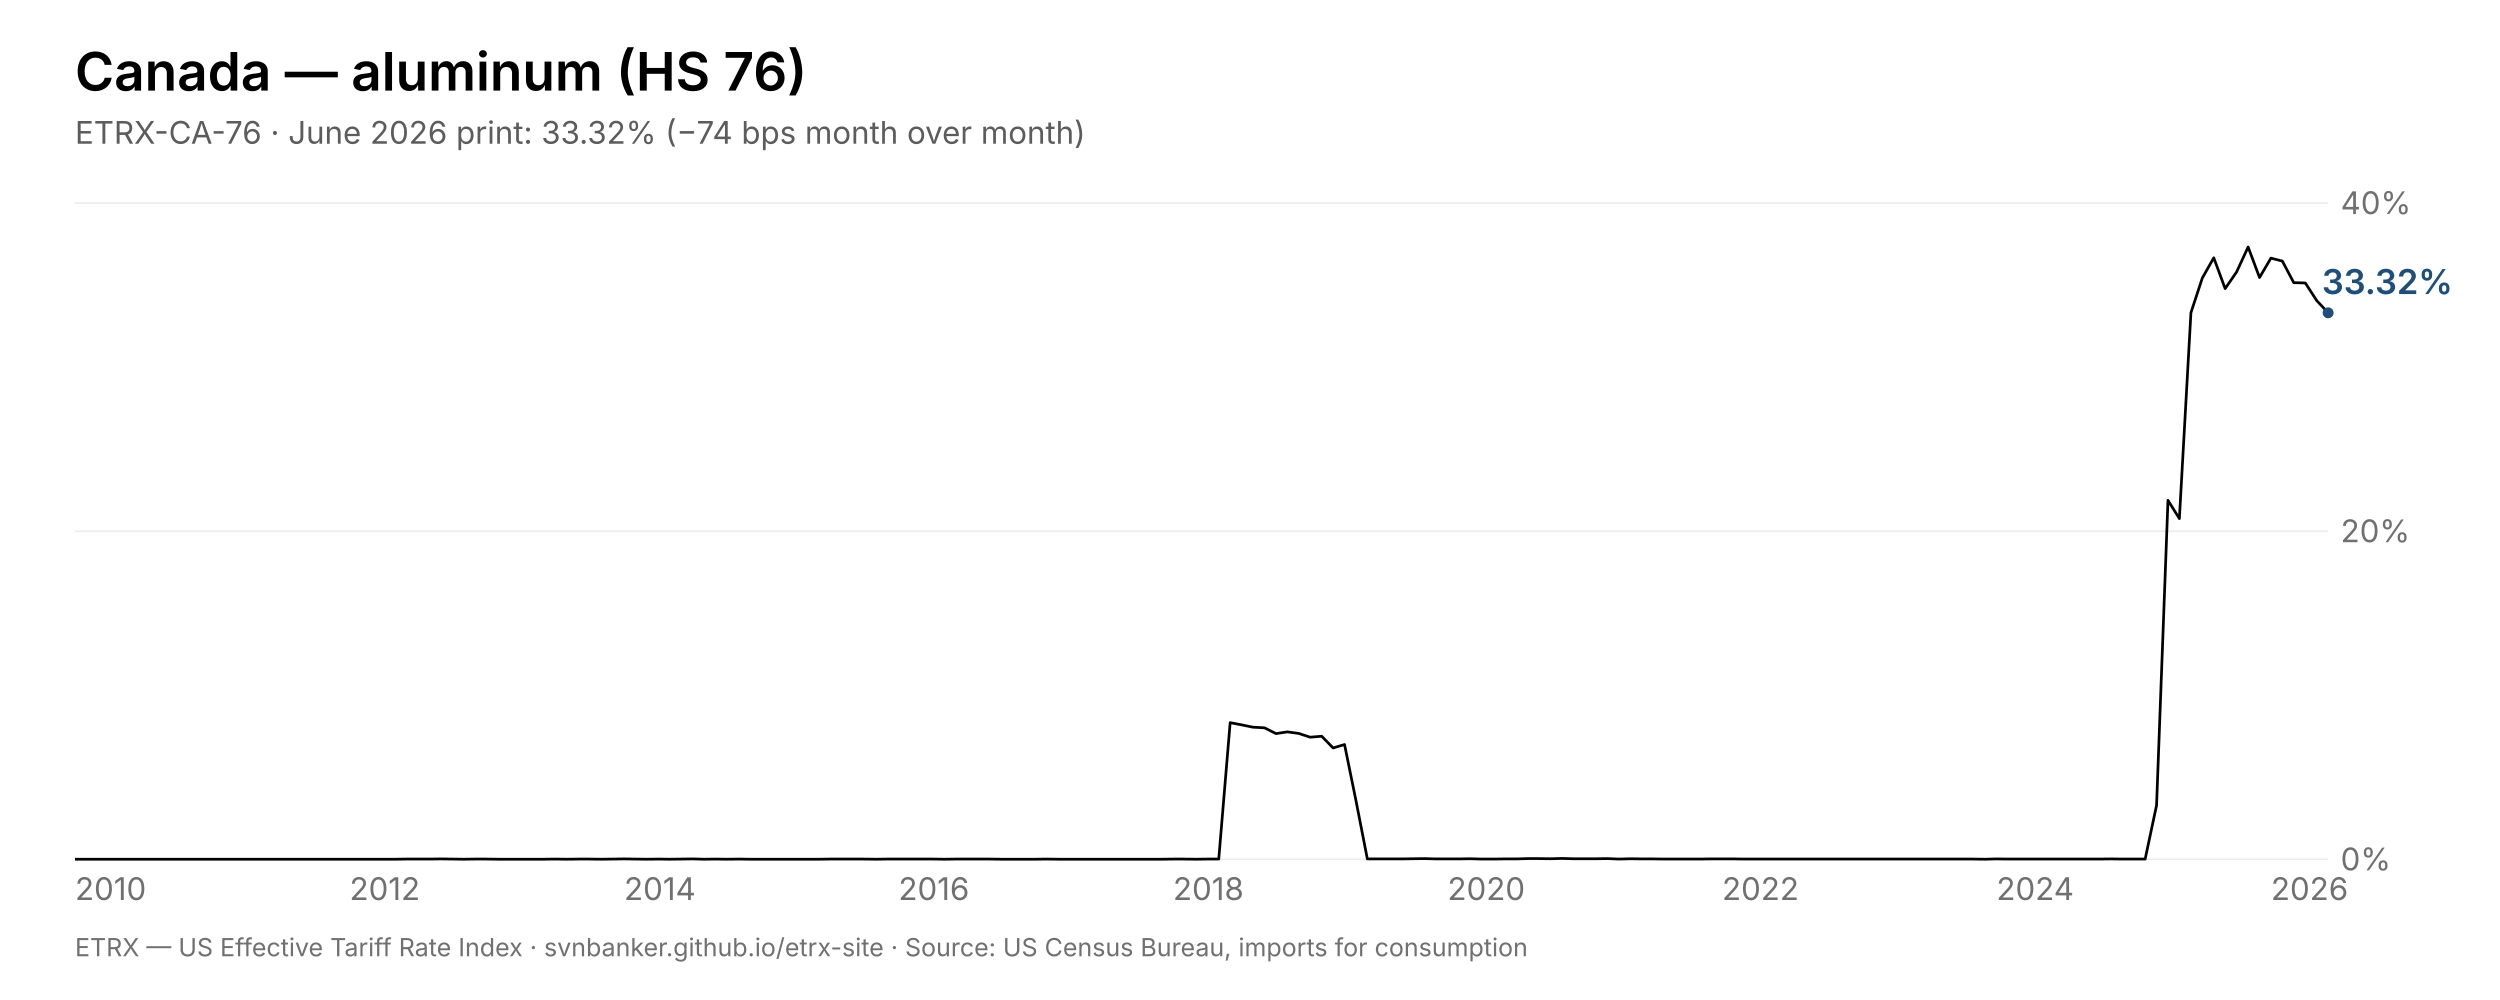
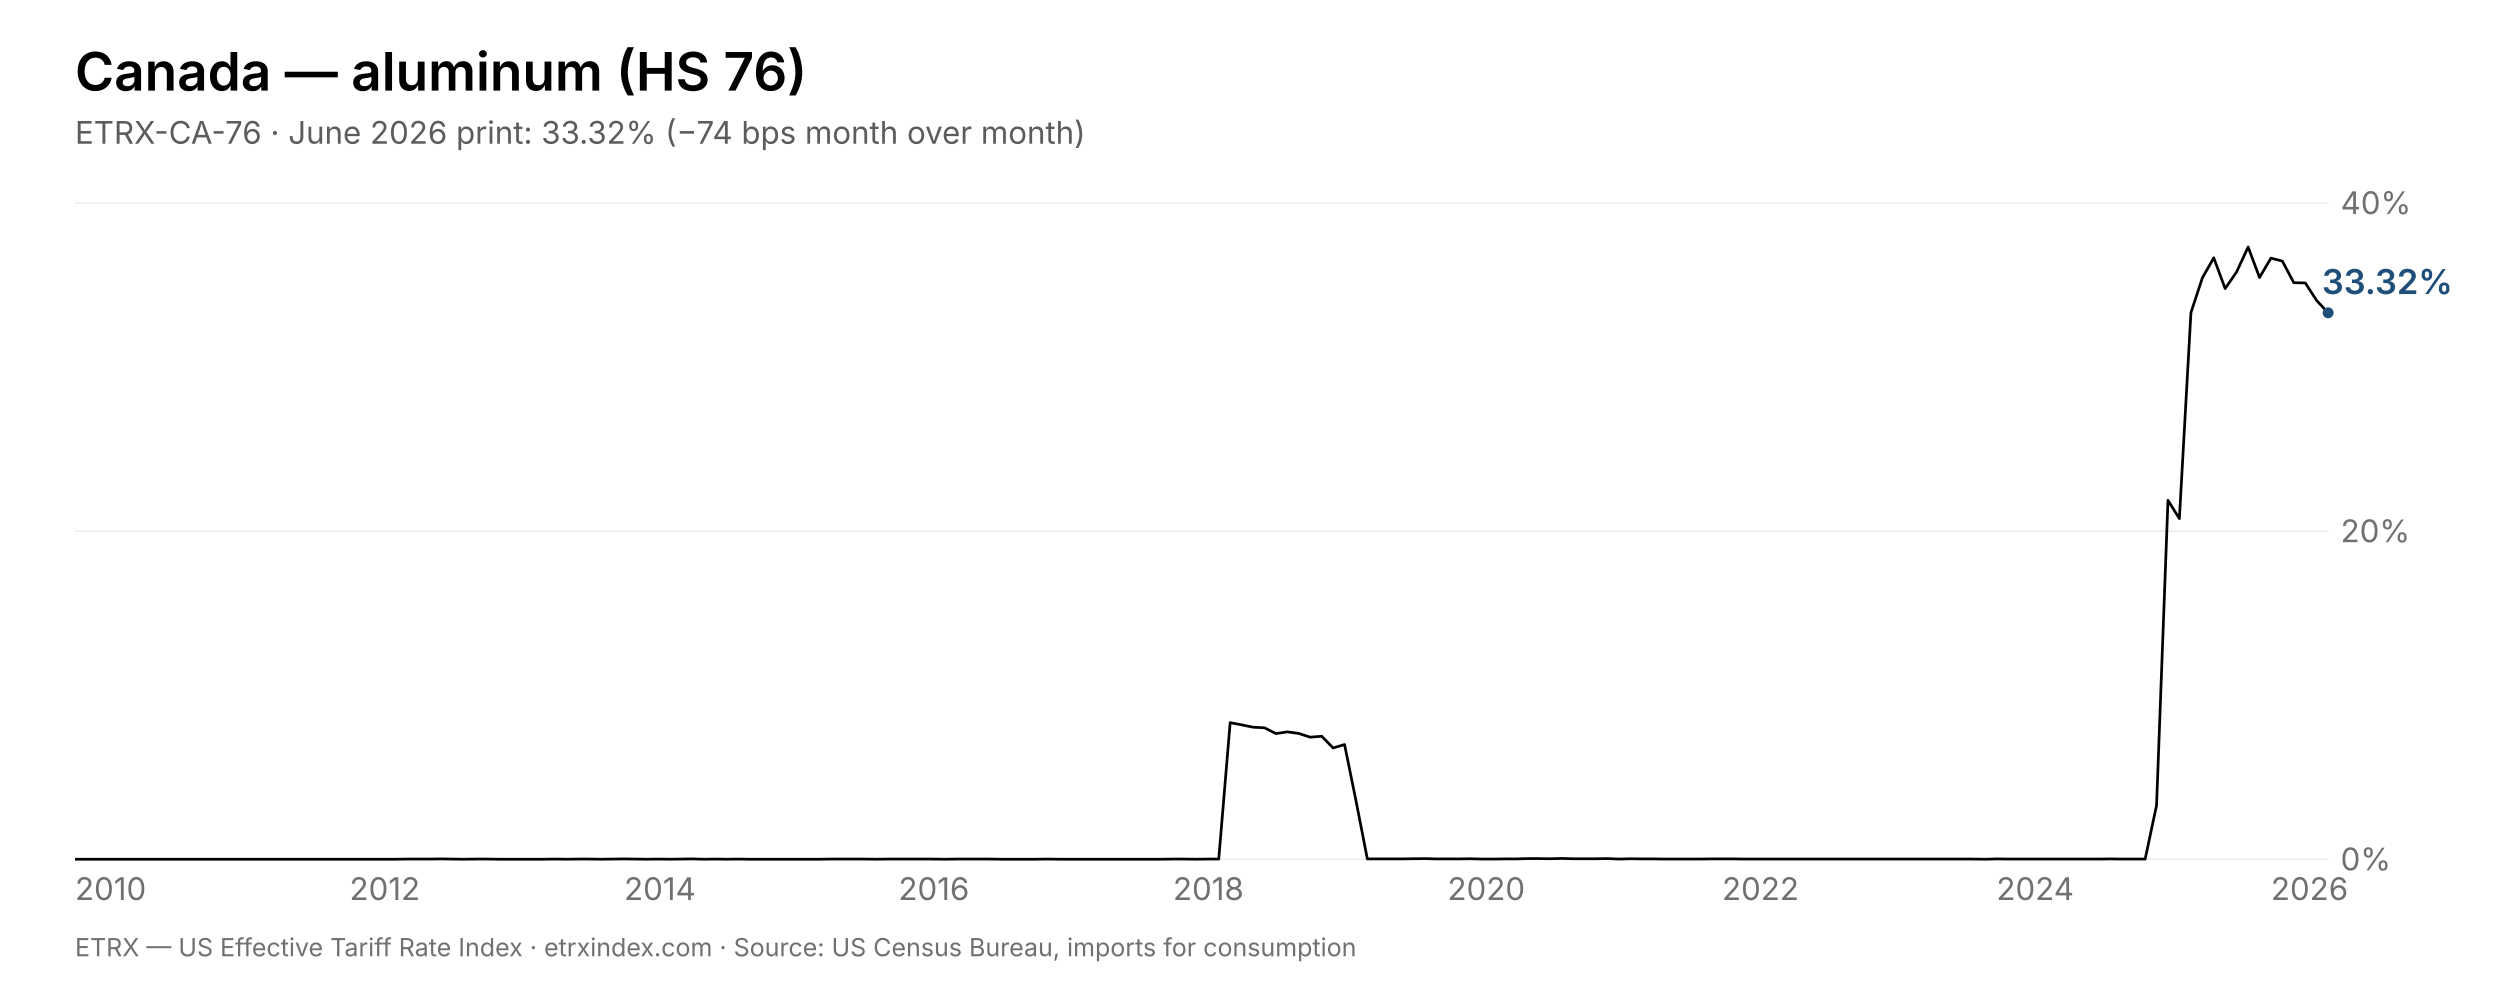
<svg xmlns="http://www.w3.org/2000/svg" viewBox="0 0 1600 640" width="1600" height="640" font-family="Inter, Helvetica, Arial, sans-serif">
  <rect width="1600" height="640" fill="#fff" />
  <text x="48" y="58" font-size="34" font-weight="600" fill="#000000">Canada — aluminum (HS 76)</text>
  <text x="48" y="92" font-size="20" fill="rgba(0,0,0,0.64)">ETRX-CA-76 · June 2026 print: 33.32% (−74 bps month over month)</text>
  <line x1="48" y1="550.0" x2="1490" y2="550.0" stroke="rgba(0,0,0,0.08)" stroke-width="1" />
  <text x="1498" y="557.0" font-size="20" fill="rgba(0,0,0,0.56)">0%</text>
  <line x1="48" y1="340.0" x2="1490" y2="340.0" stroke="rgba(0,0,0,0.08)" stroke-width="1" />
  <text x="1498" y="347.0" font-size="20" fill="rgba(0,0,0,0.56)">20%</text>
  <line x1="48" y1="130.0" x2="1490" y2="130.0" stroke="rgba(0,0,0,0.08)" stroke-width="1" />
  <text x="1498" y="137.0" font-size="20" fill="rgba(0,0,0,0.56)">40%</text>
  <text x="48.0" y="576" font-size="20" fill="rgba(0,0,0,0.56)">2010</text>
  <text x="223.7" y="576" font-size="20" fill="rgba(0,0,0,0.56)">2012</text>
  <text x="399.4" y="576" font-size="20" fill="rgba(0,0,0,0.56)">2014</text>
  <text x="575.0" y="576" font-size="20" fill="rgba(0,0,0,0.56)">2016</text>
  <text x="750.7" y="576" font-size="20" fill="rgba(0,0,0,0.56)">2018</text>
  <text x="926.4" y="576" font-size="20" fill="rgba(0,0,0,0.56)">2020</text>
  <text x="1102.1" y="576" font-size="20" fill="rgba(0,0,0,0.56)">2022</text>
  <text x="1277.7" y="576" font-size="20" fill="rgba(0,0,0,0.56)">2024</text>
  <text x="1453.4" y="576" font-size="20" fill="rgba(0,0,0,0.56)">2026</text>
  <polyline points="48.0,549.9 55.3,549.9 62.6,549.9 70.0,549.9 77.3,549.9 84.6,549.9 91.9,549.9 99.2,549.9 106.6,549.9 113.9,549.9 121.2,549.9 128.5,549.9 135.8,549.9 143.2,549.9 150.5,549.9 157.8,549.9 165.1,549.9 172.4,549.9 179.8,549.9 187.1,549.9 194.4,549.9 201.7,549.9 209.0,549.9 216.4,549.9 223.7,549.9 231.0,549.9 238.3,549.9 245.6,549.9 253.0,549.9 260.3,549.8 267.6,549.8 274.9,549.8 282.2,549.7 289.6,549.8 296.9,549.9 304.2,549.8 311.5,549.8 318.8,549.9 326.2,549.9 333.5,549.9 340.8,549.9 348.1,549.9 355.4,549.8 362.8,549.9 370.1,549.8 377.4,549.8 384.7,549.9 392.0,549.8 399.4,549.7 406.7,549.8 414.0,549.9 421.3,549.8 428.6,549.9 435.9,549.8 443.3,549.7 450.6,549.9 457.9,549.8 465.2,549.9 472.5,549.8 479.9,549.9 487.2,549.9 494.5,549.9 501.8,549.9 509.1,549.9 516.5,549.9 523.8,549.9 531.1,549.8 538.4,549.8 545.7,549.8 553.1,549.8 560.4,549.9 567.7,549.8 575.0,549.8 582.3,549.8 589.7,549.8 597.0,549.8 604.3,549.9 611.6,549.8 618.9,549.8 626.3,549.8 633.6,549.8 640.9,549.9 648.2,549.9 655.5,549.9 662.9,549.9 670.2,549.8 677.5,549.9 684.8,549.9 692.1,549.9 699.5,549.9 706.8,549.9 714.1,549.9 721.4,549.9 728.7,549.9 736.1,549.9 743.4,549.9 750.7,549.8 758.0,549.8 765.3,549.9 772.7,549.8 780.0,549.8 787.3,462.5 794.6,463.9 801.9,465.4 809.3,465.8 816.6,469.5 823.9,468.4 831.2,469.4 838.5,471.8 845.9,471.2 853.2,478.7 860.5,476.5 867.8,512.3 875.1,549.7 882.5,549.7 889.8,549.7 897.1,549.7 904.4,549.6 911.7,549.5 919.1,549.7 926.4,549.7 933.7,549.7 941.0,549.6 948.3,549.8 955.7,549.8 963.0,549.7 970.3,549.7 977.6,549.5 984.9,549.5 992.3,549.6 999.6,549.4 1006.9,549.6 1014.2,549.6 1021.5,549.6 1028.9,549.5 1036.2,549.8 1043.5,549.6 1050.8,549.7 1058.1,549.7 1065.5,549.8 1072.8,549.8 1080.1,549.8 1087.4,549.8 1094.7,549.7 1102.1,549.7 1109.4,549.7 1116.7,549.8 1124.0,549.8 1131.3,549.8 1138.6,549.8 1146.0,549.8 1153.3,549.8 1160.6,549.8 1167.9,549.8 1175.2,549.8 1182.6,549.8 1189.9,549.8 1197.2,549.8 1204.5,549.8 1211.8,549.8 1219.2,549.8 1226.5,549.8 1233.8,549.8 1241.1,549.8 1248.4,549.8 1255.8,549.8 1263.1,549.8 1270.4,549.9 1277.7,549.7 1285.0,549.8 1292.4,549.8 1299.7,549.8 1307.0,549.8 1314.3,549.8 1321.6,549.8 1329.0,549.8 1336.3,549.8 1343.6,549.8 1350.9,549.7 1358.2,549.8 1365.6,549.8 1372.9,549.8 1380.2,515.4 1387.5,320.2 1394.8,331.9 1402.2,200.1 1409.5,177.9 1416.8,165.0 1424.1,184.7 1431.4,174.1 1438.8,158.1 1446.1,177.6 1453.4,165.2 1460.7,167.1 1468.0,180.9 1475.4,181.1 1482.7,192.4 1490.0,200.2" fill="none" stroke="#000000" stroke-width="1.75" stroke-linejoin="round" />
  <circle cx="1490.0" cy="200.2" r="3.5" fill="#1f4e79" />
  <text x="1486.0" y="188.2" font-size="22" font-weight="600" fill="#1f4e79">33.32%</text>
-   <text x="48" y="612" font-size="16" fill="rgba(0,0,0,0.56)">ETRX — US Effective Tariff Rate Index · svnbanker.github.io/etrx-site · Source: US Census Bureau, imports for consumption</text>
+   <text x="48" y="612" font-size="16" fill="rgba(0,0,0,0.56)">ETRX — US Effective Tariff Rate Index · etrxindex.com · Source: US Census Bureau, imports for consumption</text>
</svg>
